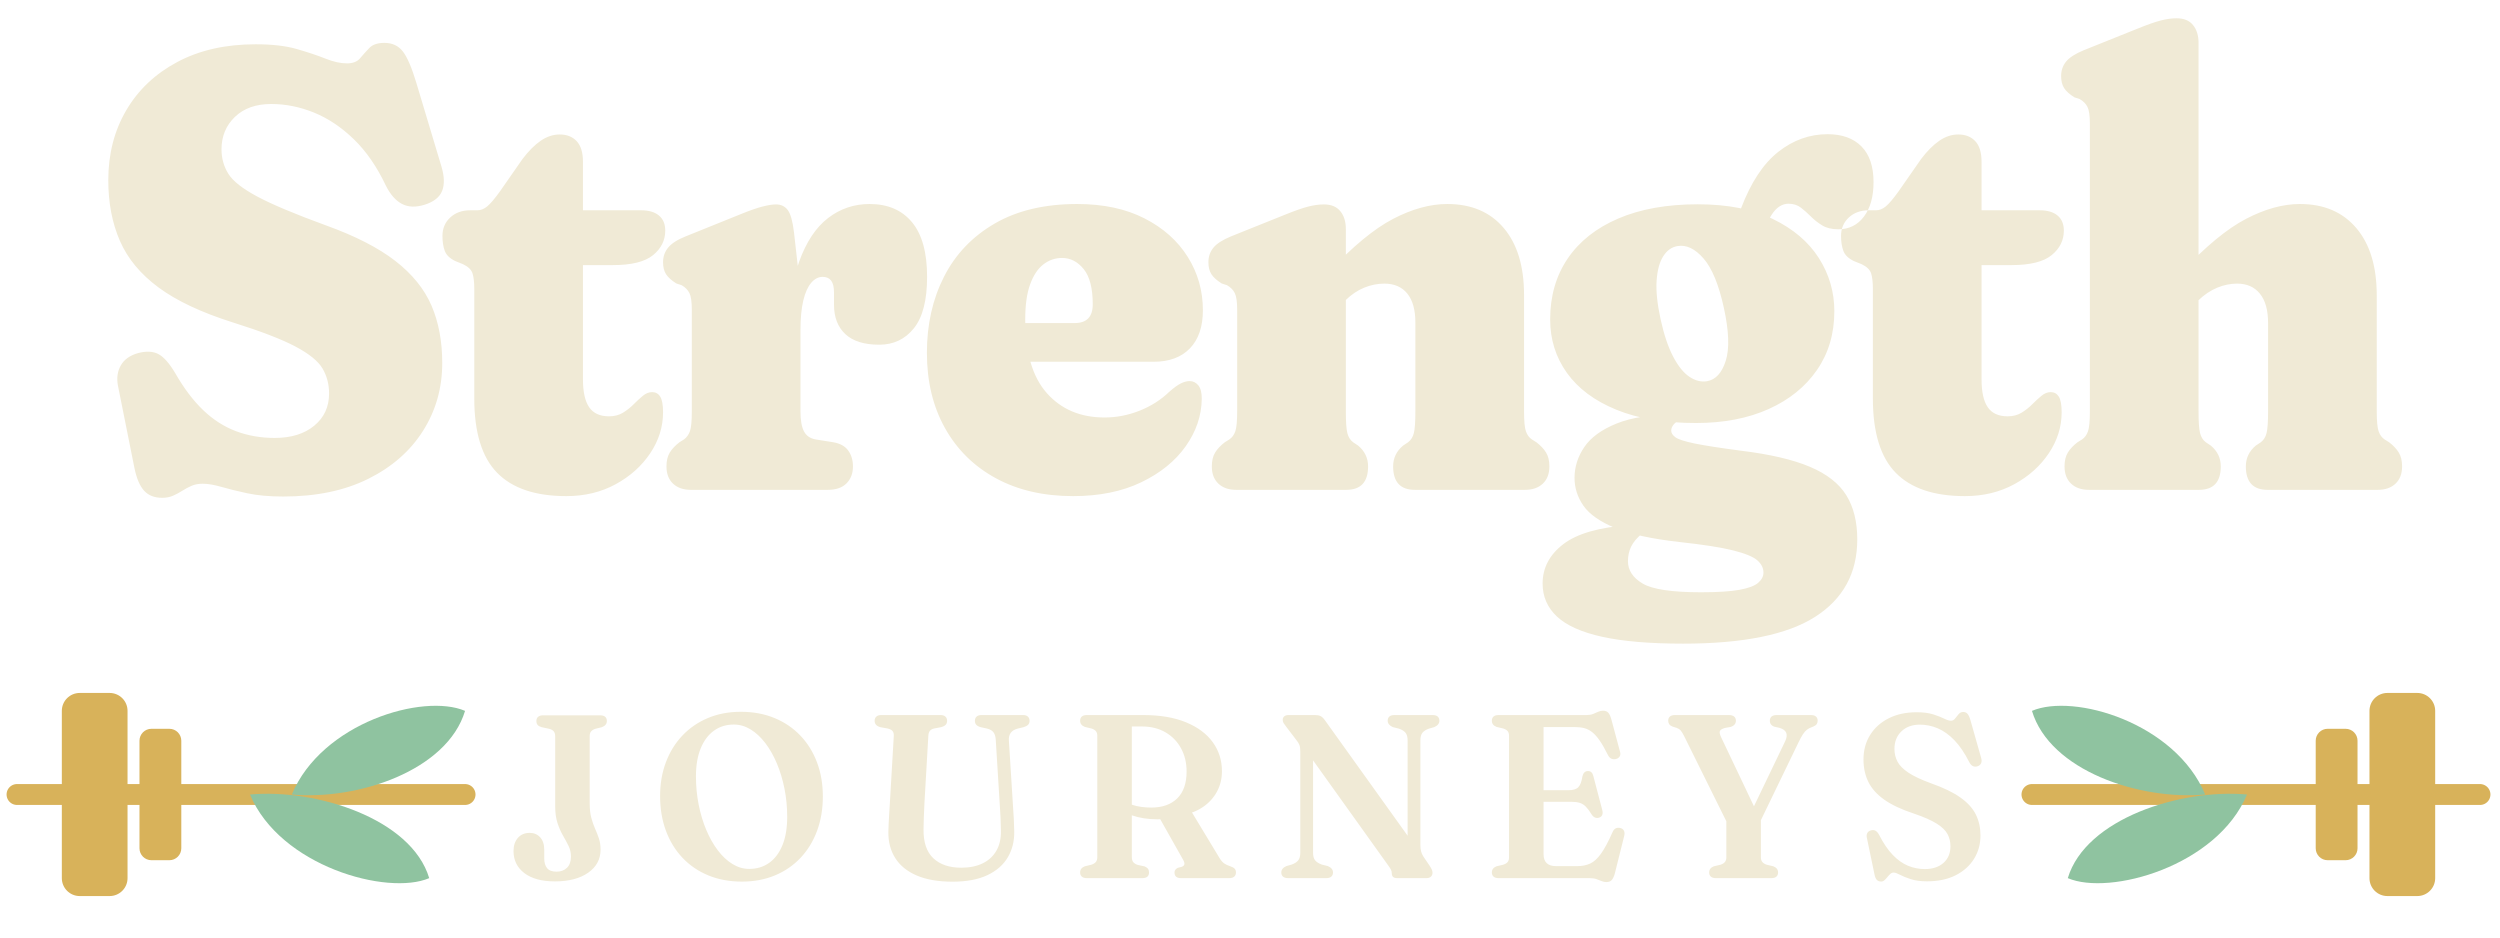
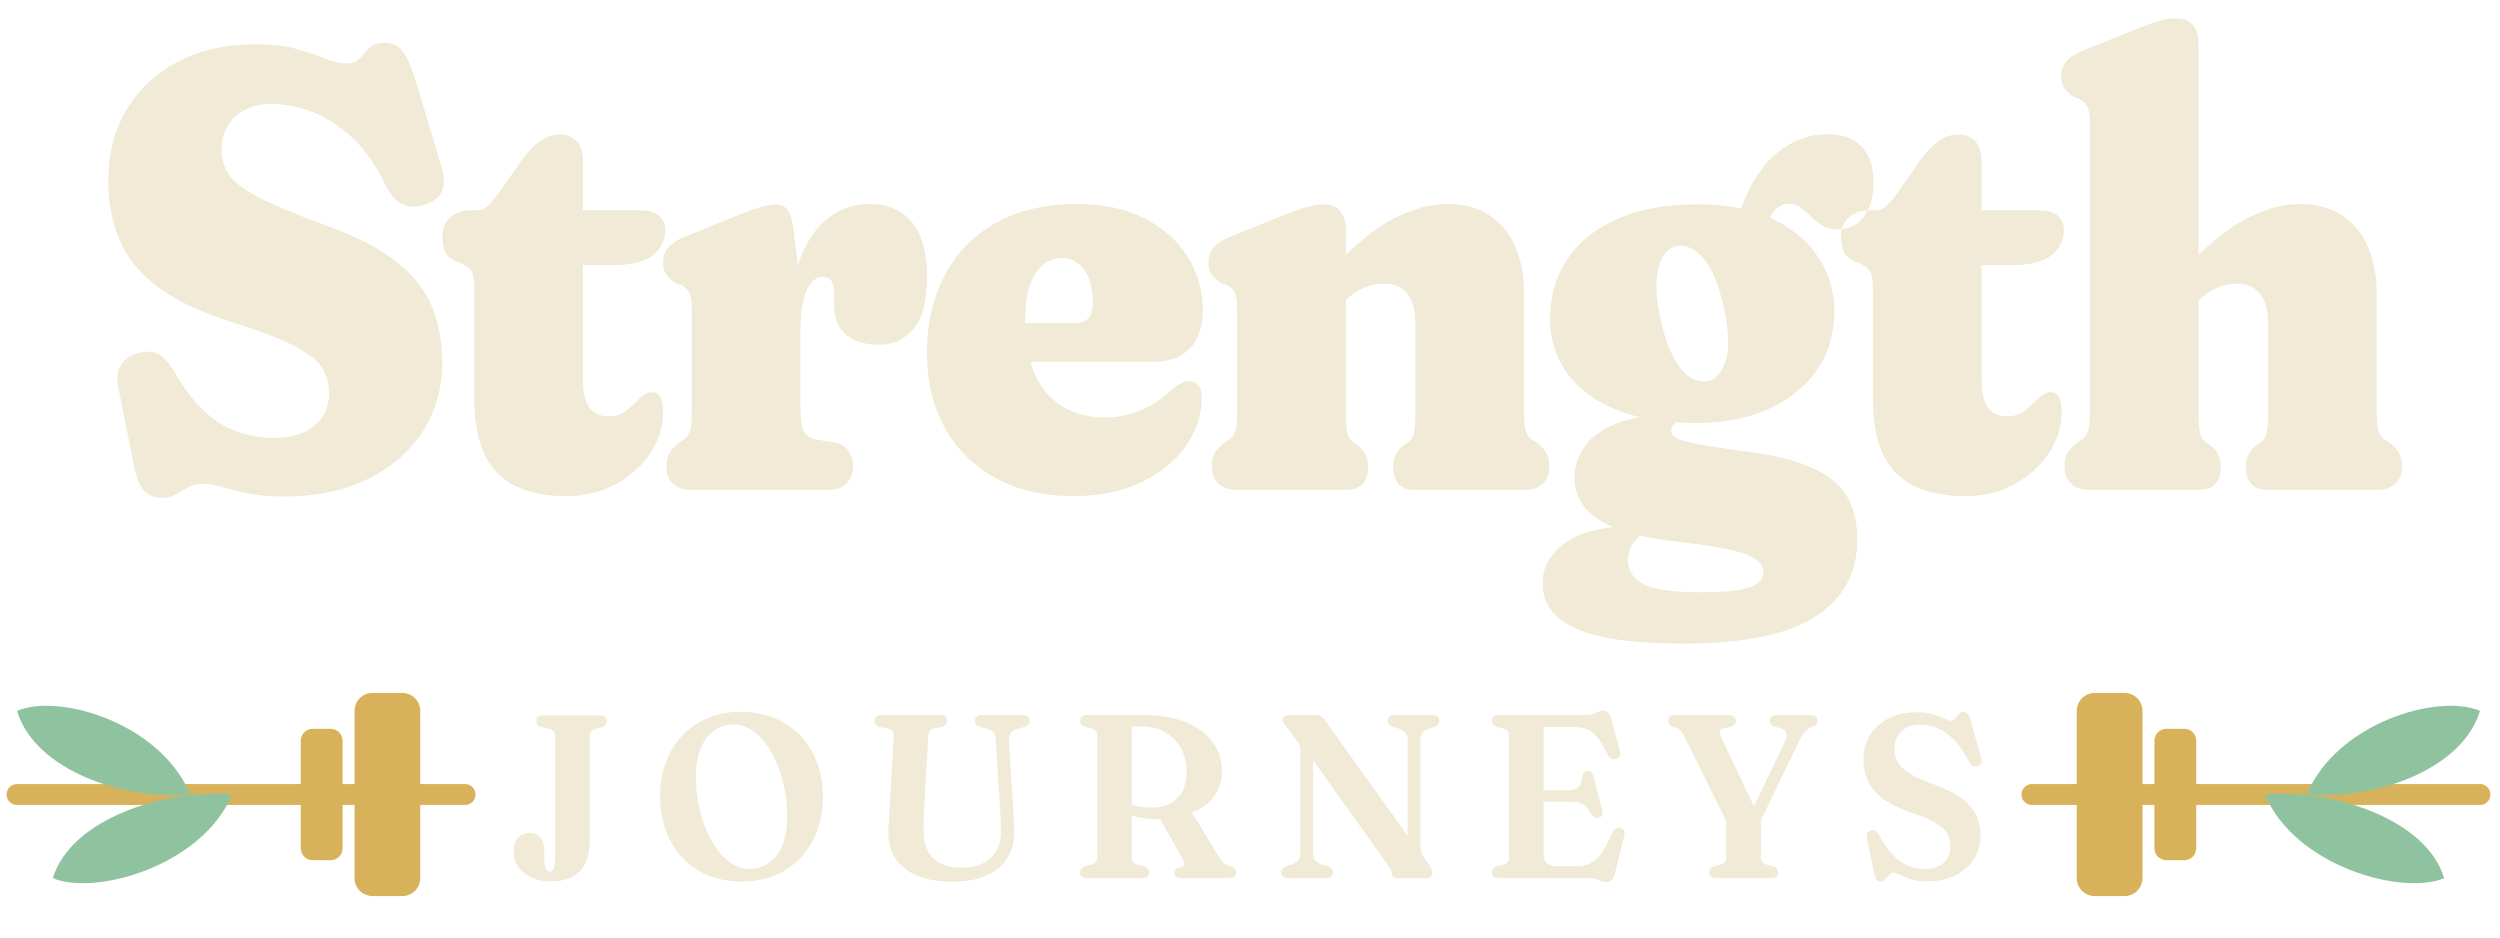
<svg xmlns="http://www.w3.org/2000/svg" viewBox="32 36 837 314" width="837" height="314">
  <path d="M126.845 202.236Q119.81 202.236 114.739 201.139Q109.667 200.042 106.071 198.997Q102.475 197.953 99.85 197.953Q97.697 197.953 96.07 198.677Q94.442 199.402 93.025 200.31Q91.607 201.218 89.985 201.943Q88.363 202.667 86.305 202.667Q82.399 202.667 80.225 200.268Q78.051 197.868 76.98 192.534L71.478 165.066Q70.775 161.234 72.471 158.294Q74.167 155.354 78.241 154.209Q82.325 153.149 84.998 154.529Q87.67 155.91 90.641 160.887Q95.009 168.521 100.028 173.324Q105.047 178.128 111.043 180.375Q117.038 182.622 123.979 182.622Q132.232 182.622 137.198 178.532Q142.164 174.443 142.175 167.786Q142.185 163.135 139.996 159.402Q137.807 155.669 130.914 152.02Q124.02 148.372 109.94 143.941Q94.169 138.964 85.086 132.249Q76.004 125.534 72.129 116.604Q68.255 107.674 68.255 96.323Q68.255 83.188 74.271 72.919Q80.288 62.65 91.397 56.738Q102.506 50.827 117.574 50.827Q125.806 50.816 131.371 52.417Q136.936 54.018 140.947 55.62Q144.958 57.221 148.171 57.221Q151.111 57.221 152.56 55.504Q154.009 53.787 155.642 52.071Q157.274 50.354 160.708 50.354Q164.625 50.354 166.856 53.205Q169.087 56.056 171.397 63.763L179.808 91.787Q181.278 96.754 180.018 99.925Q178.758 103.096 174.127 104.555Q169.696 105.92 166.567 104.267Q163.438 102.613 161.222 98.224Q156.728 88.7 150.486 82.647Q144.244 76.594 137.156 73.706Q130.069 70.819 122.803 70.819Q115.128 70.819 110.644 75.14Q106.161 79.46 106.161 86.002Q106.161 90.495 108.445 94.176Q110.728 97.856 118.194 101.835Q125.659 105.815 141.199 111.485Q155.878 116.777 164.383 123.381Q172.888 129.986 176.479 138.349Q180.07 146.712 180.06 157.548Q180.06 170.064 173.649 180.213Q167.239 190.361 155.327 196.299Q143.414 202.236 126.845 202.236Z M186.979 124.432 184.448 123.413Q181.676 122.069 180.905 119.99Q180.133 117.911 180.133 114.992Q180.133 111.233 182.737 108.818Q185.341 106.403 189.426 106.403H191.861Q193.531 106.403 195.122 105.096Q196.713 103.788 199.39 100.071L206.929 89.246Q209.974 85.224 213.03 83.124Q216.085 81.024 219.393 81.024Q222.974 81.024 225.074 83.266Q227.174 85.508 227.174 90.18V163.018Q227.174 169.35 229.268 172.369Q231.363 175.387 235.91 175.387Q238.608 175.387 240.598 174.159Q242.588 172.93 244.168 171.334Q245.748 169.738 247.239 168.51Q248.73 167.281 250.316 167.281Q252.101 167.281 253.046 168.804Q253.991 170.326 253.991 174.033Q253.991 181.32 249.707 187.731Q245.423 194.141 238.12 198.12Q230.817 202.1 221.608 202.1Q206.078 202.1 198.434 194.283Q190.79 186.465 190.79 169.434V132.727Q190.79 129.346 190.197 127.514Q189.604 125.681 186.979 124.432ZM214.552 124.757V106.403H246.63Q250.505 106.403 252.615 108.156Q254.726 109.91 254.726 113.218Q254.726 118.09 250.641 121.423Q246.557 124.757 237.169 124.757Z M296.012 148.928Q296.012 133.44 299.566 123.576Q303.121 113.711 309.232 109.007Q315.343 104.303 323.144 104.303Q332.279 104.303 337.335 110.393Q342.391 116.483 342.391 128.674Q342.391 140.402 337.97 145.905Q333.55 151.407 326.378 151.407Q318.807 151.407 315.017 147.858Q311.226 144.308 311.226 138.061V133.945Q311.226 131.225 310.276 129.96Q309.326 128.695 307.415 128.695Q305.304 128.695 303.598 130.674Q301.892 132.653 300.947 136.591Q300.002 140.528 300.002 146.46ZM297.829 113.795 300.002 133.073V173.771Q300.002 178.17 301.157 180.396Q302.312 182.622 305.084 183.126L310.943 184.061Q314.398 184.638 315.983 186.838Q317.569 189.038 317.569 192.156Q317.569 195.653 315.421 197.826Q313.274 200.0 309.148 200.0H263.273Q259.524 200.0 257.329 197.921Q255.135 195.842 255.135 192.156Q255.135 189.321 256.248 187.505Q257.361 185.688 259.492 184.061L260.994 183.126Q262.348 182.129 262.984 180.386Q263.619 178.643 263.619 173.771V139.667Q263.619 135.74 262.821 134.129Q262.023 132.517 260.196 131.477L258.453 130.91Q256.017 129.398 255.004 127.823Q253.99 126.248 253.99 123.802Q253.99 120.977 255.707 118.882Q257.424 116.788 261.561 115.139L280.325 107.568Q284.42 105.899 287.223 105.169Q290.027 104.439 291.812 104.439Q294.332 104.439 295.75 106.335Q297.167 108.23 297.829 113.795Z M434.728 139.856Q434.728 148.12 430.397 152.619Q426.065 157.118 418.232 157.118H366.551V144.161H391.814Q397.851 144.161 397.851 137.882Q397.851 129.839 394.827 126.101Q391.803 122.363 387.572 122.363Q384.128 122.363 381.341 124.505Q378.553 126.647 376.899 131.167Q375.246 135.687 375.246 142.932Q375.246 159.48 382.491 167.628Q389.736 175.776 401.81 175.776Q407.785 175.776 413.518 173.508Q419.251 171.24 423.503 167.145Q425.803 165.119 427.378 164.352Q428.953 163.586 430.276 163.586Q431.998 163.586 433.184 164.998Q434.371 166.41 434.35 169.56Q434.234 177.971 428.974 185.41Q423.713 192.849 414.069 197.475Q404.425 202.1 391.279 202.1Q376.442 202.1 365.438 196.125Q354.434 190.151 348.381 179.325Q342.327 168.5 342.327 154.104Q342.327 139.898 348.066 128.621Q353.804 117.344 365.06 110.823Q376.316 104.303 392.654 104.303Q405.758 104.303 415.182 109.117Q424.606 113.931 429.667 122.027Q434.728 130.122 434.728 139.856Z M482.588 112.661V173.771Q482.588 178.926 483.081 180.953Q483.575 182.979 485.024 184.071L486.714 185.195Q490.032 187.977 490.032 192.156Q490.032 200.0 482.745 200.0H445.858Q442.11 200.0 439.915 197.921Q437.72 195.842 437.72 192.156Q437.72 189.321 438.833 187.505Q439.946 185.688 442.078 184.061L443.579 183.126Q444.934 182.223 445.569 180.433Q446.204 178.643 446.204 173.771V139.667Q446.204 135.74 445.406 134.129Q444.608 132.517 442.781 131.477L441.039 130.91Q438.602 129.398 437.589 127.823Q436.576 126.248 436.576 123.802Q436.576 120.977 438.245 118.93Q439.915 116.882 444.147 115.139L462.06 107.946Q467.1 105.899 469.951 105.169Q472.801 104.439 475.248 104.439Q478.902 104.439 480.745 106.713Q482.588 108.986 482.588 112.661ZM479.469 139.447 472.833 131.383 476.854 127.088Q488.846 114.267 498.401 109.285Q507.956 104.303 516.534 104.303Q528.651 104.303 535.45 112.335Q542.249 120.368 542.249 134.711V173.771Q542.249 178.643 542.884 180.433Q543.519 182.223 544.874 183.126L546.375 184.061Q548.507 185.688 549.62 187.505Q550.733 189.321 550.733 192.156Q550.733 195.842 548.538 197.921Q546.343 200.0 542.595 200.0H505.708Q498.421 200.0 498.421 192.156Q498.421 187.977 501.739 185.195L503.429 184.071Q504.878 182.979 505.372 180.953Q505.865 178.926 505.865 173.771V143.941Q505.865 137.62 503.162 134.286Q500.458 130.952 495.471 130.952Q492.069 130.952 488.746 132.302Q485.422 133.651 482.472 136.528Z M614.793 186.885Q604.22 185.489 599.269 184.46Q594.318 183.431 592.922 182.391Q591.525 181.352 591.525 180.207Q591.525 179.199 592.218 178.281Q592.911 177.362 594.465 176.522L593.583 174.716Q580.857 174.716 573.271 177.782Q565.684 180.848 562.419 185.678Q559.153 190.508 559.153 195.989Q559.153 201.05 562.151 205.34Q565.149 209.629 572.777 212.768Q580.405 215.908 594.244 217.462Q606.267 218.764 612.299 220.286Q618.331 221.809 620.368 223.615Q622.405 225.421 622.405 227.699Q622.405 229.578 620.652 231.111Q618.899 232.644 614.394 233.468Q609.89 234.293 601.49 234.293Q586.905 234.293 581.97 231.379Q577.036 228.465 577.036 223.866Q577.036 221.221 578.106 219Q579.177 216.779 581.802 214.606L577.623 211.792Q562.282 212.884 555.373 218.197Q548.464 223.51 548.464 231.385Q548.464 237.905 553.252 242.404Q558.04 246.904 568.404 249.198Q578.768 251.492 595.484 251.492Q625.713 251.492 639.762 242.478Q653.812 233.463 653.812 216.59Q653.812 207.749 650.147 201.821Q646.483 195.894 637.957 192.282Q629.431 188.67 614.793 186.885ZM611.78 113.763 621.713 115.202Q624.201 108.692 626.238 106.45Q628.275 104.208 630.806 104.208Q633.221 104.208 634.927 105.516Q636.633 106.823 638.282 108.487Q639.93 110.151 642.067 111.459Q644.204 112.766 647.48 112.766Q652.825 112.766 656.043 108.519Q659.261 104.271 659.261 96.953Q659.261 89.12 655.219 85.024Q651.176 80.929 643.868 80.929Q634.859 80.929 627.356 86.846Q619.854 92.763 614.94 105.657ZM646.136 140.202Q646.136 130.532 640.954 122.405Q635.773 114.278 625.587 109.338Q615.402 104.397 600.429 104.397Q584.91 104.397 573.812 109.159Q562.713 113.921 556.854 122.573Q550.995 131.225 550.995 142.953Q550.995 152.991 556.602 160.84Q562.209 168.689 573.103 173.157Q583.997 177.624 599.82 177.624Q613.743 177.624 624.128 172.957Q634.513 168.29 640.324 159.874Q646.136 151.458 646.136 140.202ZM593.646 118.384Q598.045 117.628 602.324 122.515Q606.603 127.403 609.154 139.079Q611.706 150.723 609.779 156.803Q607.853 162.882 603.485 163.638Q600.556 164.111 597.626 162.152Q594.697 160.194 592.187 155.427Q589.678 150.66 587.977 142.943Q586.276 135.141 586.638 129.907Q587 124.673 588.869 121.765Q590.738 118.856 593.646 118.384Z M655.229 124.432 652.698 123.413Q649.926 122.069 649.155 119.99Q648.383 117.911 648.383 114.992Q648.383 111.233 650.987 108.818Q653.591 106.403 657.676 106.403H660.111Q661.781 106.403 663.372 105.096Q664.963 103.788 667.64 100.071L675.179 89.246Q678.224 85.224 681.28 83.124Q684.335 81.024 687.643 81.024Q691.224 81.024 693.324 83.266Q695.424 85.508 695.424 90.18V163.018Q695.424 169.35 697.518 172.369Q699.613 175.387 704.16 175.387Q706.858 175.387 708.848 174.159Q710.838 172.93 712.418 171.334Q713.998 169.738 715.489 168.51Q716.98 167.281 718.566 167.281Q720.351 167.281 721.296 168.804Q722.241 170.326 722.241 174.033Q722.241 181.32 717.957 187.731Q713.673 194.141 706.37 198.12Q699.067 202.1 689.858 202.1Q674.328 202.1 666.684 194.283Q659.04 186.465 659.04 169.434V132.727Q659.04 129.346 658.447 127.514Q657.854 125.681 655.229 124.432ZM682.802 124.757V106.403H714.88Q718.755 106.403 720.865 108.156Q722.976 109.91 722.976 113.218Q722.976 118.09 718.891 121.423Q714.807 124.757 705.419 124.757Z M764.955 139.489 758.319 131.425 762.351 127.13Q774.426 114.246 783.971 109.275Q793.515 104.303 802.02 104.303Q814.053 104.303 820.894 112.356Q827.735 120.41 827.735 134.9V173.771Q827.735 178.643 828.37 180.433Q829.005 182.223 830.36 183.126L831.861 184.061Q833.993 185.688 835.106 187.505Q836.219 189.321 836.219 192.156Q836.219 195.842 834.024 197.921Q831.829 200.0 828.081 200.0H791.194Q783.907 200.0 783.907 192.156Q783.907 187.977 787.225 185.195L788.915 184.071Q790.364 182.979 790.858 180.953Q791.351 178.926 791.351 173.771V144.13Q791.351 137.704 788.621 134.328Q785.892 130.952 780.957 130.952Q777.67 130.952 774.352 132.307Q771.034 133.661 767.99 136.57ZM768.074 50.343V173.771Q768.074 178.926 768.567 180.953Q769.061 182.979 770.51 184.071L772.2 185.195Q775.518 187.977 775.518 192.156Q775.518 200.0 768.231 200.0H731.344Q727.596 200.0 725.401 197.921Q723.206 195.842 723.206 192.156Q723.206 189.321 724.319 187.505Q725.432 185.688 727.564 184.061L729.065 183.126Q730.42 182.223 731.055 180.433Q731.69 178.643 731.69 173.771V77.35Q731.69 73.423 730.892 71.811Q730.094 70.199 728.267 69.16L726.525 68.593Q724.089 67.081 723.075 65.506Q722.062 63.931 722.062 61.484Q722.062 58.66 723.732 56.612Q725.401 54.565 729.633 52.822L747.546 45.629Q752.586 43.581 755.437 42.852Q758.288 42.122 760.734 42.122Q764.388 42.122 766.231 44.395Q768.074 46.668 768.074 50.343Z" fill="#f0ead6" />
-   <path d="M233.068 320.463Q233.068 325.278 228.922 328.185Q224.775 331.091 217.782 331.091Q211.195 331.091 207.561 328.322Q203.927 325.553 203.927 320.937Q203.927 318.208 205.385 316.527Q206.844 314.846 209.357 314.846Q211.482 314.846 212.846 316.334Q214.21 317.822 214.21 320.486V323.386Q214.21 325.474 215.164 326.655Q216.117 327.835 218.315 327.835Q220.494 327.835 221.824 326.537Q223.155 325.239 223.155 322.777Q223.155 320.868 222.361 319.238Q221.568 317.607 220.515 315.8Q219.463 313.993 218.669 311.616Q217.876 309.239 217.876 305.846V282.547Q217.876 281.438 217.382 280.849Q216.888 280.261 215.862 280.005L213.28 279.445Q212.401 279.18 211.99 278.697Q211.58 278.214 211.58 277.395Q211.58 276.488 212.161 275.988Q212.742 275.487 213.87 275.487H232.88Q234.048 275.487 234.614 275.985Q235.18 276.482 235.18 277.384Q235.18 278.829 233.495 279.466L231.381 279.983Q230.422 280.292 229.926 280.849Q229.43 281.406 229.43 282.443V305.005Q229.43 307.85 229.981 309.859Q230.531 311.867 231.249 313.479Q231.968 315.09 232.518 316.724Q233.068 318.357 233.068 320.463Z M280.031 274.307Q286.237 274.307 291.287 276.391Q296.337 278.474 299.962 282.27Q303.586 286.066 305.538 291.254Q307.49 296.442 307.49 302.661Q307.49 308.934 305.554 314.161Q303.617 319.388 300.032 323.194Q296.447 327 291.46 329.08Q286.474 331.161 280.384 331.161Q274.196 331.161 269.156 329.085Q264.116 327.01 260.503 323.194Q256.89 319.379 254.945 314.122Q253.001 308.866 253.001 302.493Q253.001 296.377 254.933 291.225Q256.864 286.072 260.446 282.285Q264.028 278.497 268.997 276.402Q273.967 274.307 280.031 274.307ZM295.554 309.489Q295.554 304.634 294.65 300.082Q293.746 295.53 292.107 291.628Q290.469 287.726 288.235 284.797Q286.002 281.868 283.327 280.223Q280.652 278.577 277.689 278.577Q273.862 278.577 271.007 280.647Q268.152 282.717 266.578 286.594Q265.003 290.47 265.003 295.894Q265.003 300.798 265.908 305.375Q266.813 309.953 268.46 313.863Q270.106 317.773 272.333 320.703Q274.56 323.634 277.229 325.273Q279.898 326.913 282.832 326.913Q286.677 326.913 289.534 324.874Q292.392 322.834 293.973 318.942Q295.554 315.05 295.554 309.489Z M366.795 306.565 365.377 283.657Q365.271 282.005 364.591 281.142Q363.911 280.279 362.444 279.916L360.426 279.481Q359.373 279.203 358.883 278.69Q358.393 278.176 358.393 277.322Q358.393 276.447 358.956 275.924Q359.519 275.4 360.548 275.4H374.538Q375.586 275.4 376.143 275.924Q376.7 276.447 376.7 277.322Q376.7 278.18 376.181 278.682Q375.662 279.185 374.639 279.474L372.767 279.922Q371.141 280.344 370.401 281.342Q369.661 282.339 369.775 283.942L371.185 306.444Q371.332 308.449 371.431 310.382Q371.53 312.315 371.566 314.39Q371.65 319.207 369.424 323.007Q367.197 326.808 362.588 328.997Q357.98 331.186 350.878 331.186Q343.765 331.186 338.969 329.138Q334.173 327.09 331.77 323.347Q329.368 319.603 329.424 314.518Q329.436 313.445 329.518 311.786Q329.6 310.127 329.716 308.286Q329.832 306.445 329.93 304.805L331.239 282.408Q331.307 281.293 330.789 280.709Q330.271 280.125 329.043 279.874L326.893 279.492Q324.823 278.998 324.823 277.327Q324.823 276.447 325.393 275.924Q325.963 275.4 327.009 275.4H346.916Q347.97 275.4 348.529 275.924Q349.089 276.447 349.089 277.327Q349.089 278.185 348.581 278.691Q348.074 279.197 347.028 279.463L344.858 279.874Q343.826 280.092 343.351 280.659Q342.876 281.227 342.807 282.345L341.503 304.873Q341.354 307.545 341.293 309.74Q341.233 311.934 341.198 313.619Q341.114 320.179 344.484 323.344Q347.854 326.509 353.82 326.509Q358.045 326.509 361.041 325.028Q364.037 323.547 365.61 320.782Q367.183 318.017 367.111 314.182Q367.075 311.606 366.985 309.866Q366.895 308.127 366.795 306.565Z M441.106 294.201Q441.106 297.916 439.472 300.979Q437.838 304.042 434.869 306.101Q431.899 308.161 427.852 308.921Q426.352 309.179 425.102 309.507Q423.852 309.835 422.545 310.07Q421.238 310.306 419.528 310.306Q417.151 310.306 415.005 309.971Q412.858 309.636 411.054 309.005Q409.249 308.374 407.869 307.514L408.079 303.995Q409.41 304.895 410.955 305.419Q412.5 305.943 414.159 306.158Q415.817 306.374 417.451 306.374Q423.01 306.374 426.141 303.296Q429.272 300.218 429.272 294.309Q429.272 289.941 427.413 286.534Q425.554 283.126 422.197 281.176Q418.839 279.225 414.33 279.225H410.938V322.955Q410.938 324.067 411.418 324.645Q411.899 325.223 412.853 325.559L415.214 326.07Q416.02 326.412 416.357 326.894Q416.695 327.375 416.695 328.103Q416.695 330.0 414.422 330.0H395.896Q394.758 330.0 394.19 329.491Q393.623 328.982 393.623 328.103Q393.623 326.646 395.206 326.032L397.358 325.513Q398.366 325.194 398.869 324.618Q399.372 324.042 399.372 322.955V282.325Q399.372 281.3 398.867 280.747Q398.361 280.193 397.358 279.887L395.206 279.368Q393.623 278.754 393.623 277.297Q393.623 276.4 394.19 275.9Q394.758 275.4 395.896 275.4H414.739Q423.178 275.4 429.065 277.823Q434.952 280.245 438.029 284.485Q441.106 288.725 441.106 294.201ZM419.396 308.411 430.5 307.061 440.314 323.3Q441.048 324.494 441.834 325.053Q442.62 325.612 443.867 326.014Q444.946 326.377 445.371 326.848Q445.796 327.319 445.796 328.103Q445.796 328.976 445.234 329.488Q444.673 330.0 443.506 330.0H427.432Q425.221 330.0 425.221 328.103Q425.221 327.566 425.503 327.198Q425.786 326.83 426.332 326.546L427.653 326.211Q428.392 325.924 428.526 325.38Q428.659 324.836 428.099 323.838Z M478.287 328.103Q478.287 328.976 477.729 329.485Q477.172 329.994 476.014 330.0H463.257Q462.103 329.994 461.541 329.485Q460.978 328.976 460.978 328.103Q460.978 326.706 462.677 325.967L464.465 325.451Q465.91 324.932 466.624 324.075Q467.337 323.219 467.337 321.476V287.629Q467.337 286.228 467.057 285.45Q466.778 284.673 465.954 283.685L462.669 279.368Q462.074 278.626 461.763 278.119Q461.452 277.612 461.452 277.006Q461.452 276.254 461.975 275.827Q462.499 275.4 463.377 275.4H472.294Q473.394 275.4 474.101 275.735Q474.809 276.071 475.591 277.147L504.689 317.777L503.27 321.952V283.924Q503.27 282.187 502.572 281.331Q501.875 280.476 500.358 279.949L498.305 279.433Q496.596 278.658 496.596 277.297Q496.596 276.406 497.159 275.903Q497.722 275.4 498.869 275.4H511.626Q512.793 275.4 513.349 275.903Q513.905 276.406 513.905 277.297Q513.905 278.687 512.202 279.433L510.418 279.949Q508.953 280.458 508.249 281.307Q507.546 282.156 507.546 283.924V318.941Q507.546 320.132 507.782 321.032Q508.018 321.931 508.503 322.699L510.548 325.709Q511.179 326.675 511.39 327.184Q511.601 327.692 511.601 328.209Q511.601 329.006 511.072 329.503Q510.542 330.0 509.588 330.0H499.765Q497.973 330.0 497.973 328.424Q497.973 327.762 497.684 327.164Q497.395 326.567 496.401 325.224L468.804 286.642L471.613 284.253V321.488Q471.613 323.212 472.316 324.054Q473.019 324.897 474.511 325.451L476.578 325.967Q478.287 326.713 478.287 328.103Z M544.417 300.566H557.075Q559.419 300.566 560.408 299.569Q561.398 298.573 561.792 295.934Q562.012 295.028 562.461 294.603Q562.909 294.178 563.553 294.15Q565.032 294.079 565.451 295.819L568.438 307.202Q568.697 308.241 568.412 308.873Q568.126 309.505 567.363 309.754Q566.67 309.974 566.033 309.716Q565.395 309.457 564.921 308.744Q563.867 307.024 562.959 306.094Q562.052 305.163 560.919 304.801Q559.787 304.439 558.028 304.439H544.417ZM531.472 277.297Q531.472 276.4 532.039 275.9Q532.607 275.4 533.745 275.4H563.156Q564.463 275.4 565.379 275.032Q566.295 274.664 567.067 274.303Q567.839 273.942 568.672 273.942Q569.845 273.942 570.444 274.608Q571.044 275.274 571.47 276.808L574.384 287.675Q574.663 288.651 574.257 289.283Q573.85 289.915 573.006 290.123Q572.182 290.318 571.463 289.991Q570.743 289.664 570.266 288.635Q568.79 285.682 567.524 283.866Q566.259 282.05 565.004 281.083Q563.749 280.115 562.359 279.767Q560.97 279.42 559.236 279.42H548.784V321.994Q548.784 323.977 549.834 324.978Q550.885 325.98 552.951 325.98H560.044Q562.496 325.98 564.358 325.135Q566.221 324.29 567.986 321.854Q569.75 319.417 571.851 314.66Q572.246 313.708 572.894 313.364Q573.543 313.02 574.375 313.195Q575.293 313.369 575.679 314.098Q576.065 314.827 575.764 315.945L572.644 328.434Q572.235 329.932 571.621 330.624Q571.007 331.316 569.783 331.316Q568.995 331.316 568.223 330.987Q567.451 330.658 566.506 330.329Q565.562 330.0 564.22 330.0H533.745Q532.607 330.0 532.039 329.491Q531.472 328.982 531.472 328.103Q531.472 326.638 533.055 326.032L535.244 325.513Q536.228 325.203 536.725 324.649Q537.222 324.096 537.222 323.075V282.325Q537.222 281.3 536.725 280.745Q536.228 280.19 535.244 279.887L533.055 279.368Q531.472 278.762 531.472 277.297Z M620.555 312.65 611.497 314.027 595.794 282.342Q595.143 281.053 594.644 280.514Q594.145 279.975 593.278 279.666L592.016 279.278Q591.188 278.964 590.85 278.457Q590.513 277.949 590.513 277.297Q590.513 276.402 591.08 275.901Q591.648 275.4 592.814 275.4H610.809Q611.992 275.4 612.587 275.898Q613.182 276.397 613.182 277.288Q613.182 278.794 611.394 279.383L609.469 279.725Q608.018 280.159 607.798 280.806Q607.578 281.454 608.237 282.832L620.735 309.122L616.756 311.096L629.663 284.193Q630.459 282.505 630.038 281.372Q629.616 280.24 627.77 279.683L625.925 279.262Q625.292 279.022 624.919 278.535Q624.547 278.047 624.547 277.301Q624.547 276.406 625.111 275.903Q625.676 275.4 626.821 275.4H638.267Q639.441 275.4 639.996 275.909Q640.551 276.417 640.551 277.295Q640.551 277.959 640.236 278.426Q639.921 278.892 639.092 279.251L638.464 279.501Q637.608 279.806 636.938 280.328Q636.268 280.851 635.613 281.843Q634.958 282.835 634.107 284.616ZM609.98 309.756 621.546 309.656V323.061Q621.546 324.008 622.031 324.598Q622.516 325.188 623.513 325.513L625.698 326.032Q627.299 326.653 627.299 328.099Q627.299 328.986 626.741 329.493Q626.182 330.0 625.023 330.0H606.5Q605.362 330.0 604.794 329.491Q604.227 328.982 604.227 328.103Q604.227 326.638 605.81 326.032L608.01 325.513Q609.057 325.171 609.518 324.577Q609.98 323.983 609.98 323.064Z M677.15 331.068Q673.931 331.068 671.695 330.33Q669.46 329.592 668.073 328.861Q666.686 328.13 666.013 328.13Q665.386 328.13 664.882 328.586Q664.379 329.042 663.909 329.635Q663.438 330.228 662.932 330.684Q662.426 331.139 661.801 331.139Q660.919 331.139 660.389 330.608Q659.858 330.077 659.617 328.928L657.004 316.387Q656.837 315.518 657.182 314.892Q657.527 314.267 658.347 314.024Q659.199 313.762 659.86 314.096Q660.522 314.43 661.091 315.45Q663.257 319.697 665.688 322.222Q668.118 324.747 670.81 325.857Q673.501 326.966 676.399 326.966Q680.348 326.966 682.673 324.906Q684.998 322.845 685.01 319.358Q685.022 317.112 684.038 315.264Q683.053 313.417 680.396 311.743Q677.739 310.069 672.732 308.374Q666.488 306.318 662.805 303.695Q659.121 301.072 657.508 297.745Q655.895 294.418 655.895 290.282Q655.895 285.631 658.12 282.063Q660.344 278.494 664.353 276.478Q668.363 274.461 673.665 274.461Q676.999 274.458 679.223 275.164Q681.447 275.871 682.875 276.585Q684.303 277.299 685.193 277.299Q685.986 277.299 686.553 276.57Q687.12 275.84 687.738 275.106Q688.355 274.371 689.279 274.371Q690.147 274.371 690.69 274.948Q691.234 275.526 691.689 277.067L695.291 289.754Q695.608 290.81 695.268 291.546Q694.929 292.283 694.016 292.568Q693.158 292.822 692.481 292.469Q691.805 292.116 691.327 291.199Q688.991 286.568 686.31 283.806Q683.629 281.044 680.723 279.827Q677.817 278.609 674.774 278.609Q670.93 278.609 668.595 280.861Q666.26 283.113 666.26 286.743Q666.26 289.069 667.29 291.014Q668.321 292.959 670.959 294.704Q673.596 296.449 678.393 298.206Q684.719 300.43 688.362 303.022Q692.004 305.613 693.539 308.752Q695.073 311.891 695.061 315.799Q695.053 320.051 692.922 323.515Q690.79 326.978 686.791 329.023Q682.792 331.068 677.15 331.068Z" fill="#f0ead6" />
+   <path d="M229.43 317.13Q229.43 331.092 216.49 331.092Q211.194 331.092 207.56 328.323Q203.927 325.554 203.927 320.936Q203.927 318.21 205.386 316.527Q206.846 314.845 209.357 314.845Q211.483 314.845 212.846 316.332Q214.209 317.82 214.209 320.488V323.386Q214.209 327.836 216.179 327.836Q217.876 327.836 217.876 323.37V282.547Q217.876 281.438 217.382 280.849Q216.888 280.261 215.862 280.005L213.28 279.445Q212.401 279.18 211.99 278.697Q211.58 278.214 211.58 277.395Q211.58 276.488 212.161 275.988Q212.742 275.487 213.87 275.487H232.88Q234.048 275.487 234.614 275.985Q235.18 276.482 235.18 277.384Q235.18 278.829 233.495 279.466L231.381 279.983Q230.422 280.292 229.926 280.849Q229.43 281.406 229.43 282.443V317.13Z M280.031 274.307Q286.237 274.307 291.287 276.391Q296.337 278.474 299.962 282.27Q303.586 286.066 305.538 291.254Q307.49 296.442 307.49 302.661Q307.49 308.934 305.554 314.161Q303.617 319.388 300.032 323.194Q296.447 327 291.46 329.08Q286.474 331.161 280.384 331.161Q274.196 331.161 269.156 329.085Q264.116 327.01 260.503 323.194Q256.89 319.379 254.945 314.122Q253.001 308.866 253.001 302.493Q253.001 296.377 254.933 291.225Q256.864 286.072 260.446 282.285Q264.028 278.497 268.997 276.402Q273.967 274.307 280.031 274.307ZM295.554 309.489Q295.554 304.634 294.65 300.082Q293.746 295.53 292.107 291.628Q290.469 287.726 288.235 284.797Q286.002 281.868 283.327 280.223Q280.652 278.577 277.689 278.577Q273.862 278.577 271.007 280.647Q268.152 282.717 266.578 286.594Q265.003 290.47 265.003 295.894Q265.003 300.798 265.908 305.375Q266.813 309.953 268.46 313.863Q270.106 317.773 272.333 320.703Q274.56 323.634 277.229 325.273Q279.898 326.913 282.832 326.913Q286.677 326.913 289.534 324.874Q292.392 322.834 293.973 318.942Q295.554 315.05 295.554 309.489Z M366.795 306.565 365.377 283.657Q365.271 282.005 364.591 281.142Q363.911 280.279 362.444 279.916L360.426 279.481Q359.373 279.203 358.883 278.69Q358.393 278.176 358.393 277.322Q358.393 276.447 358.956 275.924Q359.519 275.4 360.548 275.4H374.538Q375.586 275.4 376.143 275.924Q376.7 276.447 376.7 277.322Q376.7 278.18 376.181 278.682Q375.662 279.185 374.639 279.474L372.767 279.922Q371.141 280.344 370.401 281.342Q369.661 282.339 369.775 283.942L371.185 306.444Q371.332 308.449 371.431 310.382Q371.53 312.315 371.566 314.39Q371.65 319.207 369.424 323.007Q367.197 326.808 362.588 328.997Q357.98 331.186 350.878 331.186Q343.765 331.186 338.969 329.138Q334.173 327.09 331.77 323.347Q329.368 319.603 329.424 314.518Q329.436 313.445 329.518 311.786Q329.6 310.127 329.716 308.286Q329.832 306.445 329.93 304.805L331.239 282.408Q331.307 281.293 330.789 280.709Q330.271 280.125 329.043 279.874L326.893 279.492Q324.823 278.998 324.823 277.327Q324.823 276.447 325.393 275.924Q325.963 275.4 327.009 275.4H346.916Q347.97 275.4 348.529 275.924Q349.089 276.447 349.089 277.327Q349.089 278.185 348.581 278.691Q348.074 279.197 347.028 279.463L344.858 279.874Q343.826 280.092 343.351 280.659Q342.876 281.227 342.807 282.345L341.503 304.873Q341.354 307.545 341.293 309.74Q341.233 311.934 341.198 313.619Q341.114 320.179 344.484 323.344Q347.854 326.509 353.82 326.509Q358.045 326.509 361.041 325.028Q364.037 323.547 365.61 320.782Q367.183 318.017 367.111 314.182Q367.075 311.606 366.985 309.866Q366.895 308.127 366.795 306.565Z M441.106 294.201Q441.106 297.916 439.472 300.979Q437.838 304.042 434.869 306.101Q431.899 308.161 427.852 308.921Q426.352 309.179 425.102 309.507Q423.852 309.835 422.545 310.07Q421.238 310.306 419.528 310.306Q417.151 310.306 415.005 309.971Q412.858 309.636 411.054 309.005Q409.249 308.374 407.869 307.514L408.079 303.995Q409.41 304.895 410.955 305.419Q412.5 305.943 414.159 306.158Q415.817 306.374 417.451 306.374Q423.01 306.374 426.141 303.296Q429.272 300.218 429.272 294.309Q429.272 289.941 427.413 286.534Q425.554 283.126 422.197 281.176Q418.839 279.225 414.33 279.225H410.938V322.955Q410.938 324.067 411.418 324.645Q411.899 325.223 412.853 325.559L415.214 326.07Q416.02 326.412 416.357 326.894Q416.695 327.375 416.695 328.103Q416.695 330.0 414.422 330.0H395.896Q394.758 330.0 394.19 329.491Q393.623 328.982 393.623 328.103Q393.623 326.646 395.206 326.032L397.358 325.513Q398.366 325.194 398.869 324.618Q399.372 324.042 399.372 322.955V282.325Q399.372 281.3 398.867 280.747Q398.361 280.193 397.358 279.887L395.206 279.368Q393.623 278.754 393.623 277.297Q393.623 276.4 394.19 275.9Q394.758 275.4 395.896 275.4H414.739Q423.178 275.4 429.065 277.823Q434.952 280.245 438.029 284.485Q441.106 288.725 441.106 294.201ZM419.396 308.411 430.5 307.061 440.314 323.3Q441.048 324.494 441.834 325.053Q442.62 325.612 443.867 326.014Q444.946 326.377 445.371 326.848Q445.796 327.319 445.796 328.103Q445.796 328.976 445.234 329.488Q444.673 330.0 443.506 330.0H427.432Q425.221 330.0 425.221 328.103Q425.221 327.566 425.503 327.198Q425.786 326.83 426.332 326.546L427.653 326.211Q428.392 325.924 428.526 325.38Q428.659 324.836 428.099 323.838Z M478.287 328.103Q478.287 328.976 477.729 329.485Q477.172 329.994 476.014 330.0H463.257Q462.103 329.994 461.541 329.485Q460.978 328.976 460.978 328.103Q460.978 326.706 462.677 325.967L464.465 325.451Q465.91 324.932 466.624 324.075Q467.337 323.219 467.337 321.476V287.629Q467.337 286.228 467.057 285.45Q466.778 284.673 465.954 283.685L462.669 279.368Q462.074 278.626 461.763 278.119Q461.452 277.612 461.452 277.006Q461.452 276.254 461.975 275.827Q462.499 275.4 463.377 275.4H472.294Q473.394 275.4 474.101 275.735Q474.809 276.071 475.591 277.147L504.689 317.777L503.27 321.952V283.924Q503.27 282.187 502.572 281.331Q501.875 280.476 500.358 279.949L498.305 279.433Q496.596 278.658 496.596 277.297Q496.596 276.406 497.159 275.903Q497.722 275.4 498.869 275.4H511.626Q512.793 275.4 513.349 275.903Q513.905 276.406 513.905 277.297Q513.905 278.687 512.202 279.433L510.418 279.949Q508.953 280.458 508.249 281.307Q507.546 282.156 507.546 283.924V318.941Q507.546 320.132 507.782 321.032Q508.018 321.931 508.503 322.699L510.548 325.709Q511.179 326.675 511.39 327.184Q511.601 327.692 511.601 328.209Q511.601 329.006 511.072 329.503Q510.542 330.0 509.588 330.0H499.765Q497.973 330.0 497.973 328.424Q497.973 327.762 497.684 327.164Q497.395 326.567 496.401 325.224L468.804 286.642L471.613 284.253V321.488Q471.613 323.212 472.316 324.054Q473.019 324.897 474.511 325.451L476.578 325.967Q478.287 326.713 478.287 328.103Z M544.417 300.566H557.075Q559.419 300.566 560.408 299.569Q561.398 298.573 561.792 295.934Q562.012 295.028 562.461 294.603Q562.909 294.178 563.553 294.15Q565.032 294.079 565.451 295.819L568.438 307.202Q568.697 308.241 568.412 308.873Q568.126 309.505 567.363 309.754Q566.67 309.974 566.033 309.716Q565.395 309.457 564.921 308.744Q563.867 307.024 562.959 306.094Q562.052 305.163 560.919 304.801Q559.787 304.439 558.028 304.439H544.417ZM531.472 277.297Q531.472 276.4 532.039 275.9Q532.607 275.4 533.745 275.4H563.156Q564.463 275.4 565.379 275.032Q566.295 274.664 567.067 274.303Q567.839 273.942 568.672 273.942Q569.845 273.942 570.444 274.608Q571.044 275.274 571.47 276.808L574.384 287.675Q574.663 288.651 574.257 289.283Q573.85 289.915 573.006 290.123Q572.182 290.318 571.463 289.991Q570.743 289.664 570.266 288.635Q568.79 285.682 567.524 283.866Q566.259 282.05 565.004 281.083Q563.749 280.115 562.359 279.767Q560.97 279.42 559.236 279.42H548.784V321.994Q548.784 323.977 549.834 324.978Q550.885 325.98 552.951 325.98H560.044Q562.496 325.98 564.358 325.135Q566.221 324.29 567.986 321.854Q569.75 319.417 571.851 314.66Q572.246 313.708 572.894 313.364Q573.543 313.02 574.375 313.195Q575.293 313.369 575.679 314.098Q576.065 314.827 575.764 315.945L572.644 328.434Q572.235 329.932 571.621 330.624Q571.007 331.316 569.783 331.316Q568.995 331.316 568.223 330.987Q567.451 330.658 566.506 330.329Q565.562 330.0 564.22 330.0H533.745Q532.607 330.0 532.039 329.491Q531.472 328.982 531.472 328.103Q531.472 326.638 533.055 326.032L535.244 325.513Q536.228 325.203 536.725 324.649Q537.222 324.096 537.222 323.075V282.325Q537.222 281.3 536.725 280.745Q536.228 280.19 535.244 279.887L533.055 279.368Q531.472 278.762 531.472 277.297Z M620.555 312.65 611.497 314.027 595.794 282.342Q595.143 281.053 594.644 280.514Q594.145 279.975 593.278 279.666L592.016 279.278Q591.188 278.964 590.85 278.457Q590.513 277.949 590.513 277.297Q590.513 276.402 591.08 275.901Q591.648 275.4 592.814 275.4H610.809Q611.992 275.4 612.587 275.898Q613.182 276.397 613.182 277.288Q613.182 278.794 611.394 279.383L609.469 279.725Q608.018 280.159 607.798 280.806Q607.578 281.454 608.237 282.832L620.735 309.122L616.756 311.096L629.663 284.193Q630.459 282.505 630.038 281.372Q629.616 280.24 627.77 279.683L625.925 279.262Q625.292 279.022 624.919 278.535Q624.547 278.047 624.547 277.301Q624.547 276.406 625.111 275.903Q625.676 275.4 626.821 275.4H638.267Q639.441 275.4 639.996 275.909Q640.551 276.417 640.551 277.295Q640.551 277.959 640.236 278.426Q639.921 278.892 639.092 279.251L638.464 279.501Q637.608 279.806 636.938 280.328Q636.268 280.851 635.613 281.843Q634.958 282.835 634.107 284.616ZM609.98 309.756 621.546 309.656V323.061Q621.546 324.008 622.031 324.598Q622.516 325.188 623.513 325.513L625.698 326.032Q627.299 326.653 627.299 328.099Q627.299 328.986 626.741 329.493Q626.182 330.0 625.023 330.0H606.5Q605.362 330.0 604.794 329.491Q604.227 328.982 604.227 328.103Q604.227 326.638 605.81 326.032L608.01 325.513Q609.057 325.171 609.518 324.577Q609.98 323.983 609.98 323.064Z M677.15 331.068Q673.931 331.068 671.695 330.33Q669.46 329.592 668.073 328.861Q666.686 328.13 666.013 328.13Q665.386 328.13 664.882 328.586Q664.379 329.042 663.909 329.635Q663.438 330.228 662.932 330.684Q662.426 331.139 661.801 331.139Q660.919 331.139 660.389 330.608Q659.858 330.077 659.617 328.928L657.004 316.387Q656.837 315.518 657.182 314.892Q657.527 314.267 658.347 314.024Q659.199 313.762 659.86 314.096Q660.522 314.43 661.091 315.45Q663.257 319.697 665.688 322.222Q668.118 324.747 670.81 325.857Q673.501 326.966 676.399 326.966Q680.348 326.966 682.673 324.906Q684.998 322.845 685.01 319.358Q685.022 317.112 684.038 315.264Q683.053 313.417 680.396 311.743Q677.739 310.069 672.732 308.374Q666.488 306.318 662.805 303.695Q659.121 301.072 657.508 297.745Q655.895 294.418 655.895 290.282Q655.895 285.631 658.12 282.063Q660.344 278.494 664.353 276.478Q668.363 274.461 673.665 274.461Q676.999 274.458 679.223 275.164Q681.447 275.871 682.875 276.585Q684.303 277.299 685.193 277.299Q685.986 277.299 686.553 276.57Q687.12 275.84 687.738 275.106Q688.355 274.371 689.279 274.371Q690.147 274.371 690.69 274.948Q691.234 275.526 691.689 277.067L695.291 289.754Q695.608 290.81 695.268 291.546Q694.929 292.283 694.016 292.568Q693.158 292.822 692.481 292.469Q691.805 292.116 691.327 291.199Q688.991 286.568 686.31 283.806Q683.629 281.044 680.723 279.827Q677.817 278.609 674.774 278.609Q670.93 278.609 668.595 280.861Q666.26 283.113 666.26 286.743Q666.26 289.069 667.29 291.014Q668.321 292.959 670.959 294.704Q673.596 296.449 678.393 298.206Q684.719 300.43 688.362 303.022Q692.004 305.613 693.539 308.752Q695.073 311.891 695.061 315.799Q695.053 320.051 692.922 323.515Q690.79 326.978 686.791 329.023Q682.792 331.068 677.15 331.068Z" fill="#f0ead6" />
  <path d="M187.7 302 H37.7" stroke="#d8b25a" stroke-width="7" stroke-linecap="round" fill="none" />
-   <rect x="52.7" y="268" width="22" height="68" rx="6" fill="#d8b25a" />
-   <rect x="78.7" y="280" width="14" height="44" rx="4" fill="#d8b25a" />
-   <path d="M129.7 302 C139.7 278 173.7 268 187.7 274 C181.7 294 151.7 304 129.7 302Z" fill="#8fc3a0" />
-   <path d="M115.7 302 C125.7 326 161.7 336 175.7 330 C169.7 310 137.7 300 115.7 302Z" fill="#8fc3a0" />
+   <rect x="150.7" y="268" width="22" height="68" rx="6" fill="#d8b25a" />
+   <rect x="132.7" y="280" width="14" height="44" rx="4" fill="#d8b25a" />
+   <path d="M95.7 302 C85.7 278 51.7 268 37.7 274 C43.7 294 73.7 304 95.7 302Z" fill="#8fc3a0" />
+   <path d="M109.7 302 C99.7 326 63.7 336 49.7 330 C55.7 310 87.7 300 109.7 302Z" fill="#8fc3a0" />
  <path d="M712.3 302 H862.3" stroke="#d8b25a" stroke-width="7" stroke-linecap="round" fill="none" />
-   <rect x="825.3" y="268" width="22" height="68" rx="6" fill="#d8b25a" />
-   <rect x="807.3" y="280" width="14" height="44" rx="4" fill="#d8b25a" />
-   <path d="M770.3 302 C760.3 278 726.3 268 712.3 274 C718.3 294 748.3 304 770.3 302Z" fill="#8fc3a0" />
-   <path d="M784.3 302 C774.3 326 738.3 336 724.3 330 C730.3 310 762.3 300 784.3 302Z" fill="#8fc3a0" />
+   <rect x="727.3" y="268" width="22" height="68" rx="6" fill="#d8b25a" />
+   <rect x="753.3" y="280" width="14" height="44" rx="4" fill="#d8b25a" />
+   <path d="M804.3 302 C814.3 278 848.3 268 862.3 274 C856.3 294 826.3 304 804.3 302Z" fill="#8fc3a0" />
+   <path d="M790.3 302 C800.3 326 836.3 336 850.3 330 C844.3 310 812.3 300 790.3 302Z" fill="#8fc3a0" />
</svg>
